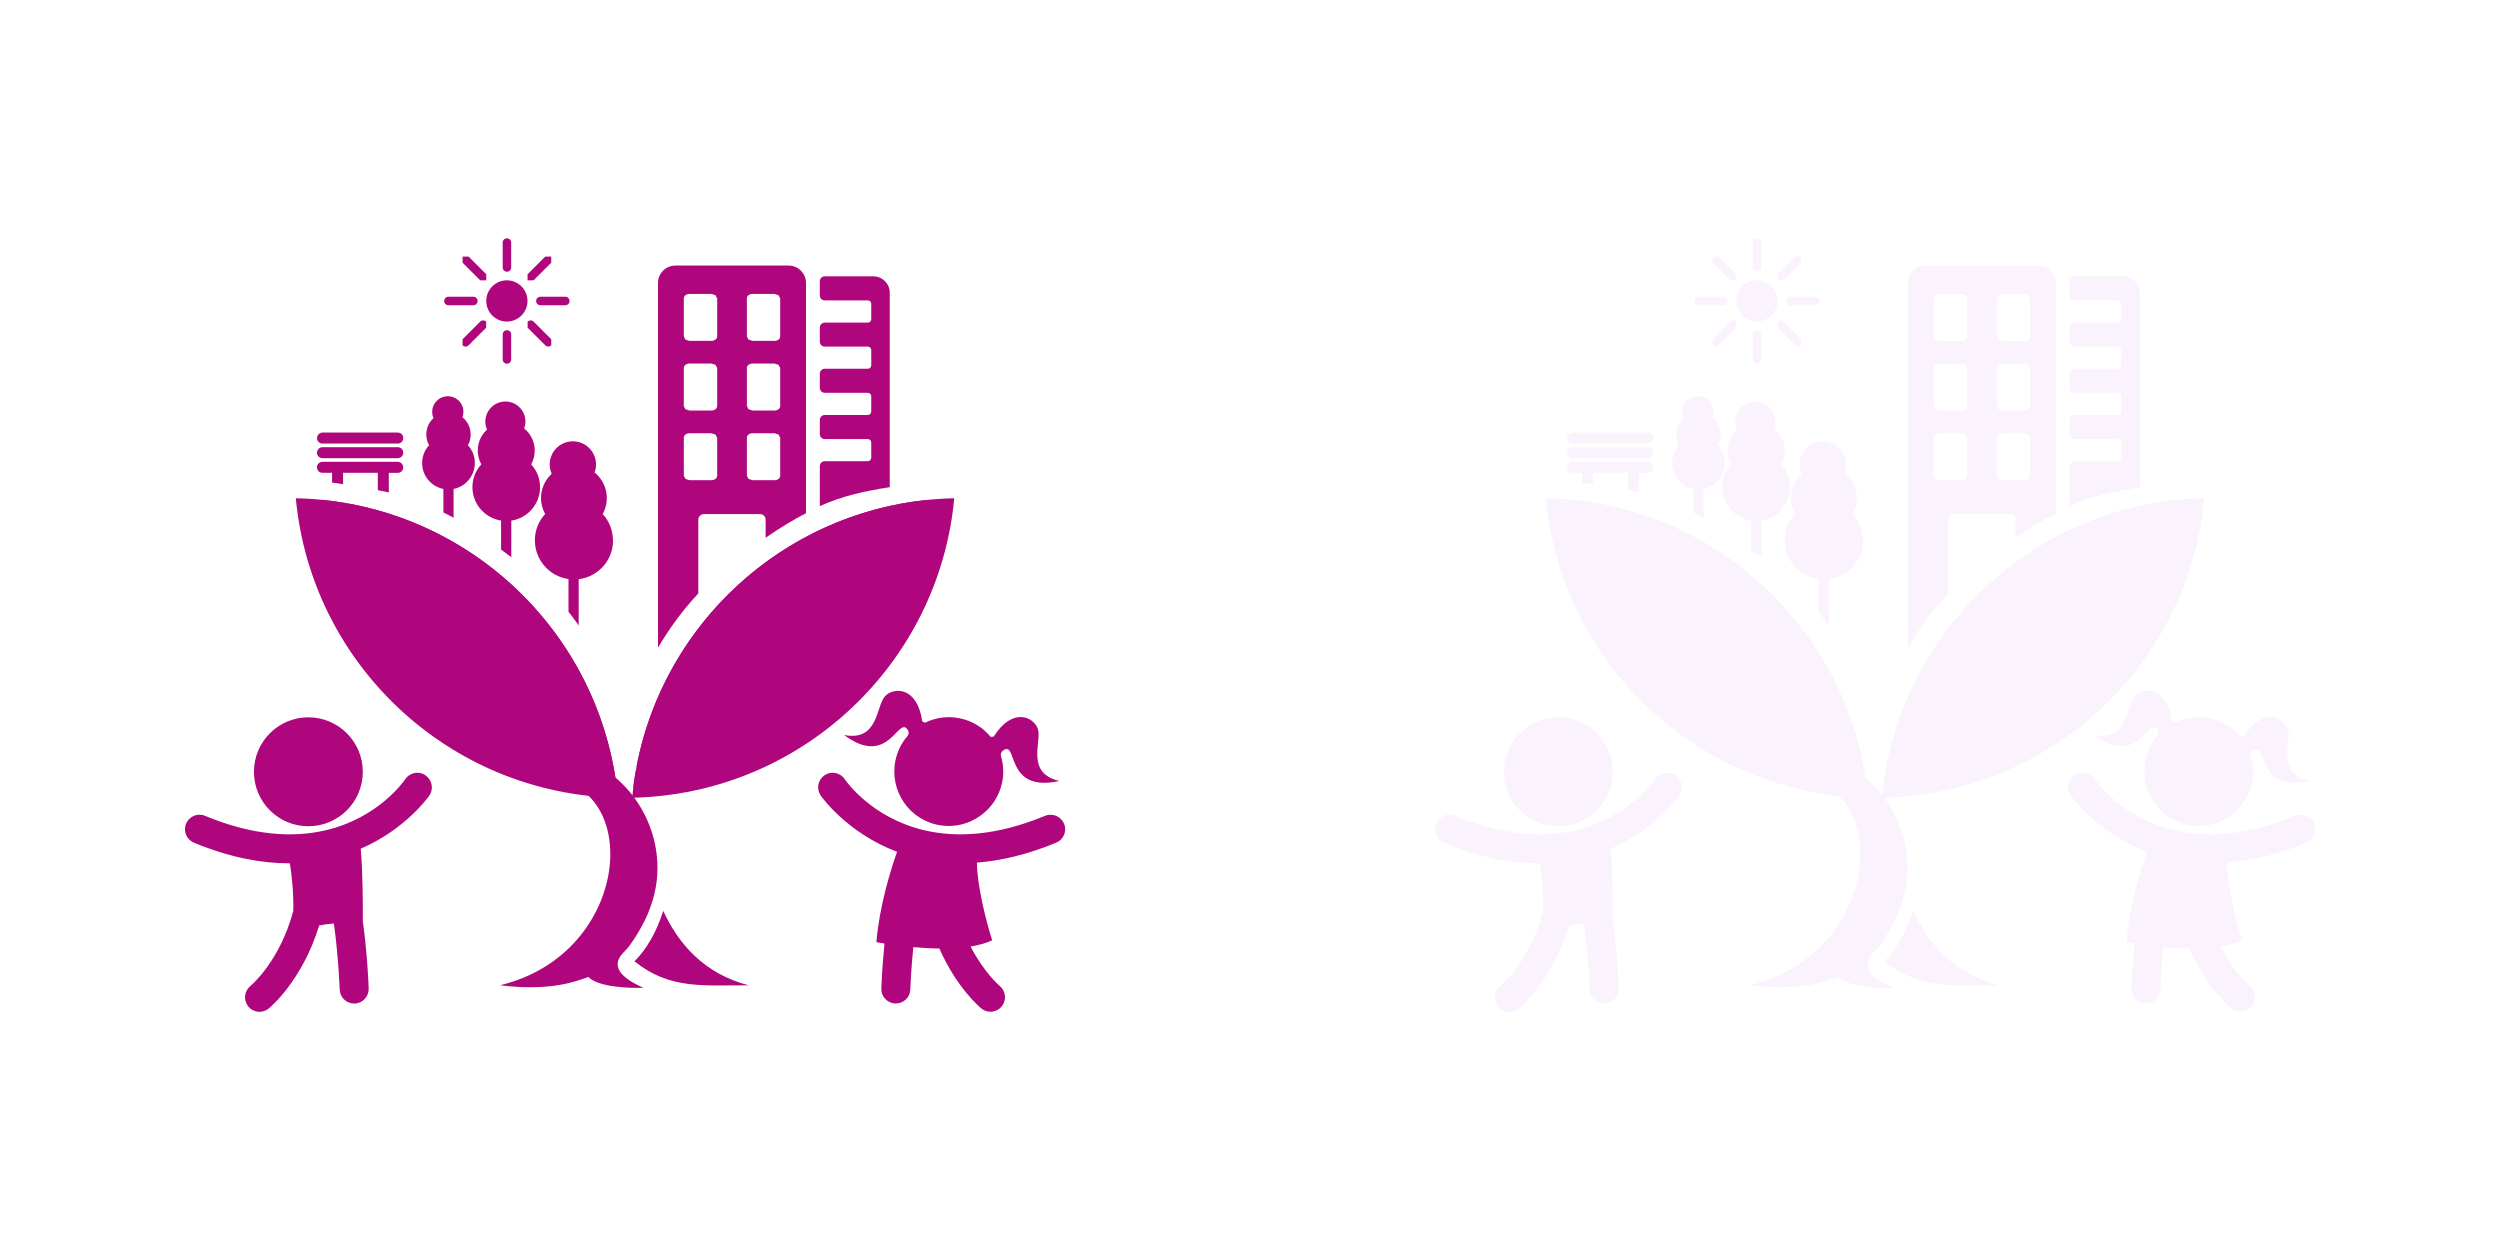
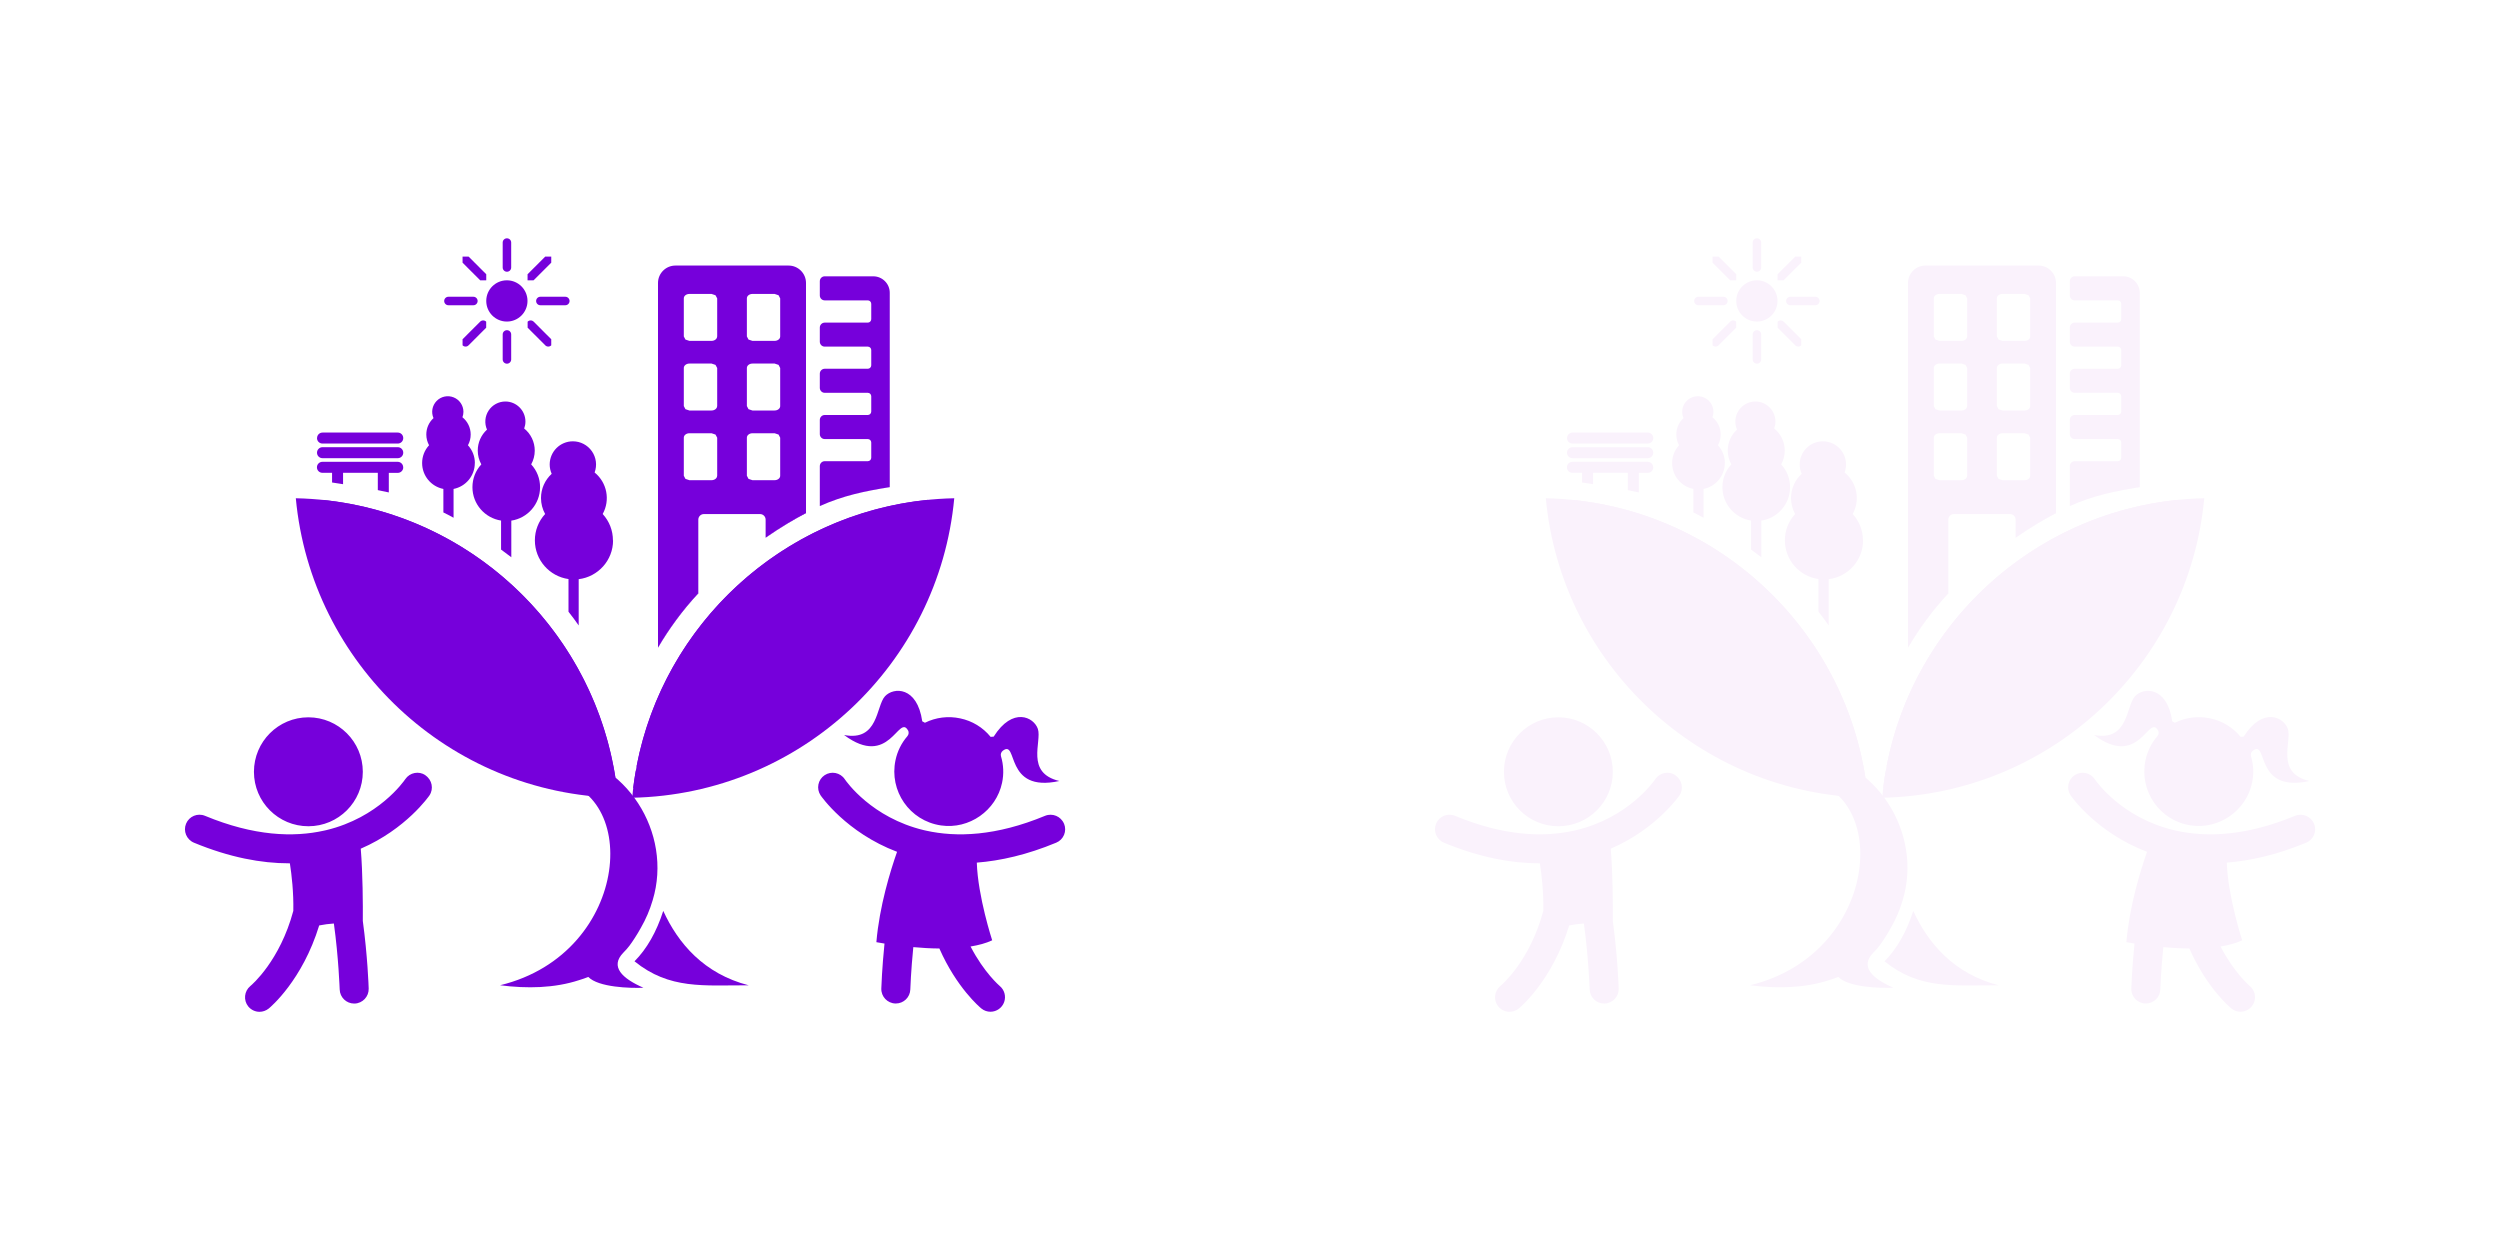
<svg xmlns="http://www.w3.org/2000/svg" viewBox="0 0 400 200">
  <defs>
-     <style>.cls-1{fill:none}.cls-1,.cls-2,.cls-3{stroke-width:0}.cls-2{fill:#af067d}.cls-3{fill:#faf2fc}</style>
+     <style>.cls-1{fill:none}.cls-1,.cls-2,.cls-3{stroke-width:0}.cls-2{fill:#7600db}.cls-3{fill:#faf2fc}</style>
  </defs>
  <path class="cls-1" d="M0 0h200v200H0z" />
  <path class="cls-2" d="M128.96 82.09V45.27c0-1.53-1.25-2.78-2.78-2.78h-18.12c-1.53 0-2.78 1.25-2.78 2.78v58.34c1.74-2.98 3.87-5.93 6.45-8.69V83.14c0-.49.4-.89.89-.89h8.99c.49 0 .89.4.89.89v2.89c2.43-1.69 4.51-2.93 6.45-3.94m-14.21-28.25c0 .38-.4.7-.89.7h-3.55l-.63-.21-.26-.5v-6.1c0-.39.4-.7.89-.7h3.55l.63.21.27.5v6.1Zm0 11.14c0 .38-.4.7-.89.7h-3.55l-.63-.21-.26-.5v-6.1c0-.38.4-.7.89-.7h3.55l.63.21.27.5v6.1Zm0 11.15c0 .38-.4.7-.89.7h-3.55l-.63-.21-.26-.5v-6.1c0-.38.4-.7.89-.7h3.55l.63.21.27.5v6.1Zm10.09-22.29c0 .38-.4.7-.89.7h-3.55l-.63-.21-.26-.5v-6.1c0-.39.4-.7.89-.7h3.55l.63.21.26.5v6.1Zm0 11.14c0 .38-.4.7-.89.7h-3.55l-.63-.21-.26-.5v-6.1c0-.38.4-.7.89-.7h3.55l.63.21.26.5v6.1Zm0 11.15c0 .38-.4.7-.89.7h-3.55l-.63-.21-.26-.5v-6.1c0-.38.4-.7.89-.7h3.55l.63.21.26.5v6.1Zm-2.33 27.93v.96c0 .44.35.79.79.79h4.88c.43 0 .79-.35.79-.79v-6.94l-6.45 5.98ZM142.36 77.93V46.84c0-1.45-1.19-2.63-2.64-2.63h-7.77c-.43 0-.78.35-.78.79v2.27c0 .44.35.79.78.79h6.9c.31 0 .55.25.55.56v2.44c0 .31-.25.56-.55.56h-6.9c-.43 0-.78.36-.78.78v2.27c0 .44.35.79.78.79h6.9c.31 0 .55.25.55.55v2.44c0 .3-.25.55-.55.55h-6.9a.79.79 0 0 0-.78.79v2.27c0 .43.35.79.78.79h6.9c.31 0 .55.25.55.56v2.43c0 .31-.25.56-.55.56h-6.9c-.43 0-.78.35-.78.79v2.27c0 .44.35.79.78.79h6.9c.31 0 .55.25.55.55v2.44c0 .3-.25.55-.55.55h-6.9a.79.79 0 0 0-.78.79v6.39c3.81-1.7 7.13-2.37 11.19-3.03m-11.19 18.1v.31c0 .59.48 1.07 1.07 1.07h9.33c.44 0 .79-.35.79-.79V85.67l-11.19 10.37Z" />
  <path class="cls-2" d="M152.68 79.72c-27.02.57-49.07 21.41-51.53 47.92 27.02-.57 49.07-21.41 51.53-47.92m-53.81 47.92c-2.47-26.51-24.51-47.35-51.54-47.92 2.47 26.51 24.51 47.35 51.54 47.92M106.12 145.74c2.39 5.22 6.51 10.06 13.67 11.91-7.2-.02-12.66.7-18.27-3.84 1.98-2 3.51-4.68 4.6-8.06Z" />
  <path class="cls-2" d="M88.81 120.33c-2.06-.19-4.13.07-6.15.57l1.14 1.74c1.44-.34 1.81 1.89 3.46 1.94 15.62.47 13.96 27.93-7.25 33.06 4.3.56 8.72.47 12.65-.82.5-.15.99-.32 1.47-.51 1.61 1.67 6.7 1.82 8.82 1.73-3.39-1.48-5.4-3.37-3.22-5.61.8-.8 1.18-1.35 1.84-2.36.35-.54.67-1.08.97-1.62.8-1.39 1.43-2.86 1.89-4.42 3.26-10.77-4.26-22.67-15.62-23.7M68.07 124.03c-1.06-.71-2.5-.43-3.22.63-.26.38-4.3 6.16-12.64 8.16l-.36.08c-4.88 1.09-11.19.89-19.05-2.37-1.18-.49-2.54.07-3.03 1.26-.49 1.18.07 2.54 1.26 3.04 5.73 2.37 10.8 3.3 15.2 3.3h.15c.29 1.86.61 4.66.55 7.61-2.14 7.98-6.62 11.82-6.88 12.03-.98.81-1.13 2.27-.33 3.26.46.56 1.13.86 1.8.86.52 0 1.04-.18 1.47-.52.3-.24 5.4-4.54 8.08-13.3.76-.15 1.56-.26 2.35-.31.76 5.5.92 10.47.93 10.56a2.32 2.32 0 0 0 2.32 2.25h.07a2.33 2.33 0 0 0 2.25-2.39c-.01-.37-.18-5.24-.94-10.83.02-2.55 0-7.58-.33-11.56 7.3-3.16 10.92-8.43 10.99-8.52.71-1.06.42-2.5-.64-3.21m-18.73 8.14c4.81 0 8.71-3.9 8.71-8.71s-3.9-8.72-8.71-8.72-8.71 3.9-8.71 8.72 3.9 8.71 8.71 8.71M170.24 131.79a2.334 2.334 0 0 0-3.03-1.26c-7.86 3.26-14.17 3.46-19.06 2.37l-.35-.08c-8.33-2-12.37-7.75-12.64-8.15a2.328 2.328 0 0 0-3.22-.64 2.321 2.321 0 0 0-.65 3.22c.07.1 4.1 5.96 12.24 9.04-1.05 2.98-2.83 8.71-3.31 14.46 0 0 .48.09 1.3.22-.4 3.93-.5 6.91-.51 7.2-.04 1.28.97 2.35 2.25 2.39h.07c1.25 0 2.28-.99 2.32-2.25 0-.07.1-2.97.48-6.77 1.3.12 2.73.21 4.17.22 2.76 6.27 6.46 9.39 6.72 9.6.43.35.95.52 1.46.52a2.33 2.33 0 0 0 1.47-4.13c-.04-.04-2.48-2.1-4.66-6.31 1.28-.21 2.46-.52 3.46-.99 0 0-2.3-7.04-2.46-12.43 3.79-.3 8.02-1.25 12.7-3.19a2.317 2.317 0 0 0 1.26-3.03m-24.97-14.96c.17.3.13.68-.1.95a8.532 8.532 0 0 0-1.9 3.84c-1.04 4.89 2.24 9.71 7.28 10.44 4.5.66 8.83-2.37 9.77-6.82a8.53 8.53 0 0 0-.17-4.24c-.1-.33.02-.69.3-.9 2.48-1.87.14 6.81 9.04 4.85-5.49-1.29-2.77-6.31-3.44-8.33-.64-1.9-4.03-3.59-7.07 1.23l-.49.04a8.49 8.49 0 0 0-4.87-2.96 8.602 8.602 0 0 0-5.64.7l-.43-.23c-.81-5.63-4.6-5.48-5.96-4.01-1.45 1.57-1.02 7.27-6.55 6.2 7.29 5.43 8.72-3.42 10.23-.74M128.96 82.02c-1.94 1.01-4.04 2.31-6.45 3.99v.02c2.43-1.69 4.51-2.93 6.45-3.94v-.07Zm-17.22 12.84c-2.59 2.75-4.72 5.72-6.45 8.69v.06c1.74-2.98 3.87-5.93 6.45-8.69v-.06ZM142.36 77.92c-4.07.66-7.38 1.33-11.19 3.03 3.81-1.69 7.13-2.37 11.19-3.02ZM148.48 79.97c-23.36 2.34-42.24 19.87-46.62 42.57.04.19.07.37.1.55l46.51-43.12Z" />
  <path class="cls-2" d="M98.14 123.09c-.06.32-.11.62-.16.91l.48.39c-.06-.4-.13-.79-.2-1.19l-.12-.11ZM51.64 79.98l46.5 43.11c.02-.09.03-.17.05-.26-4.27-22.8-23.14-40.45-46.55-42.85M101.97 123.09l-.25.23c-.16.9-.3 1.8-.41 2.71l1.24 1.15s-.11-1.56-.58-4.1" />
  <path class="cls-2" d="M98.19 122.83c-.02.09-.03.18-.05.26l.12.11c-.02-.13-.04-.24-.07-.37M75.98 74.09c0-1.07-.39-2.06-1.11-2.85.29-.52.44-1.11.44-1.72 0-1.08-.49-2.09-1.32-2.76.1-.28.16-.57.16-.87a2.5 2.5 0 1 0-4.79 1.01c-.74.67-1.15 1.61-1.15 2.62 0 .61.15 1.19.44 1.72-.72.78-1.11 1.78-1.11 2.85 0 2.05 1.46 3.76 3.4 4.14v3.76c.54.28 1.06.53 1.63.85v-4.61c1.94-.38 3.4-2.09 3.4-4.14M64.51 74.77c0-.48-.39-.88-.88-.88H51.59c-.49 0-.88.39-.88.88s.39.88.88.88h1.54v1.55c.63.1 1.17.18 1.76.27v-1.82h5.56v2.77c.59.11 1.19.24 1.76.37v-3.13h1.43c.48 0 .88-.39.88-.88m-11.38 6.6v.34h.37l-.37-.34ZM50.72 70.09c0 .49.39.88.88.88h12.04c.49 0 .88-.39.88-.88s-.39-.88-.88-.88H51.61c-.49 0-.88.39-.88.88M63.64 71.55H51.6c-.48 0-.88.39-.88.88s.39.88.88.88h12.04c.49 0 .88-.39.88-.88s-.39-.88-.88-.88" />
  <path class="cls-2" d="M86.41 77.95c0-1.37-.5-2.65-1.42-3.65.37-.67.57-1.43.57-2.2 0-1.38-.62-2.68-1.69-3.54.13-.36.2-.73.2-1.11 0-1.77-1.44-3.21-3.21-3.21a3.214 3.214 0 0 0-2.94 4.5 4.52 4.52 0 0 0-1.48 3.36c0 .77.2 1.53.57 2.2-.92 1-1.42 2.28-1.42 3.65 0 2.7 1.99 4.94 4.58 5.34v4.64c.53.4 1.08.8 1.64 1.23V83.3c2.6-.39 4.6-2.64 4.6-5.34M98.07 86.46c0-1.58-.58-3.06-1.64-4.22a5.265 5.265 0 0 0-1.29-6.64 3.709 3.709 0 0 0-3.48-4.99c-2.05 0-3.71 1.66-3.71 3.71 0 .51.11 1.02.32 1.49-1.09 1-1.71 2.39-1.71 3.88 0 .9.23 1.77.66 2.55a6.207 6.207 0 0 0-1.64 4.22c0 3.15 2.34 5.76 5.38 6.19v5.23c.57.72 1.12 1.45 1.63 2.19v-7.4c3.1-.38 5.5-3.02 5.5-6.21M81.1 51.45c1.82 0 3.3-1.48 3.3-3.3s-1.48-3.3-3.3-3.3-3.3 1.47-3.3 3.3 1.48 3.3 3.3 3.3M84.41 43.88v.97h.96l2.83-2.82v-.97h-.97l-2.82 2.82zM74.01 54.29v.96c.27.27.7.27.96 0l2.82-2.82v-.96a.682.682 0 0 0-.97 0L74 54.29ZM86.46 47.48a.68.68 0 0 0 0 1.36h3.99a.68.68 0 0 0 0-1.36h-3.99ZM71.75 47.48a.68.68 0 0 0 0 1.36h3.99a.68.68 0 0 0 0-1.36h-3.99ZM77.8 43.88v.97h-.97l-2.82-2.82v-.97h.97l2.82 2.82zM88.2 54.29v.96a.67.67 0 0 1-.96 0l-2.82-2.82v-.96c.27-.27.7-.27.97 0l2.82 2.82ZM81.79 42.8a.68.68 0 0 1-1.36 0v-3.99c0-.38.3-.68.68-.68s.68.3.68.68v3.99ZM81.79 57.51a.68.68 0 0 1-1.36 0v-4c0-.38.3-.68.68-.68s.68.3.68.68v4Z" />
  <path class="cls-1" d="M200 0h200v200H200z" />
  <path class="cls-3" d="M328.96 82.09V45.27c0-1.53-1.25-2.78-2.78-2.78h-18.12c-1.53 0-2.78 1.25-2.78 2.78v58.34c1.74-2.98 3.87-5.93 6.45-8.69V83.14c0-.49.4-.89.89-.89h8.99c.49 0 .89.4.89.89v2.89c2.43-1.69 4.51-2.93 6.45-3.94m-14.21-28.25c0 .38-.4.7-.89.7h-3.55l-.63-.21-.26-.5v-6.1c0-.39.4-.7.89-.7h3.55l.63.21.27.5v6.1Zm0 11.14c0 .38-.4.7-.89.7h-3.55l-.63-.21-.26-.5v-6.1c0-.38.4-.7.89-.7h3.55l.63.21.27.5v6.1Zm0 11.15c0 .38-.4.7-.89.7h-3.55l-.63-.21-.26-.5v-6.1c0-.38.4-.7.89-.7h3.55l.63.21.27.5v6.1Zm10.09-22.29c0 .38-.4.7-.89.7h-3.55l-.63-.21-.26-.5v-6.1c0-.39.4-.7.89-.7h3.55l.63.21.26.5v6.1Zm0 11.14c0 .38-.4.7-.89.7h-3.55l-.63-.21-.26-.5v-6.1c0-.38.4-.7.89-.7h3.55l.63.21.26.5v6.1Zm0 11.15c0 .38-.4.7-.89.7h-3.55l-.63-.21-.26-.5v-6.1c0-.38.4-.7.89-.7h3.55l.63.21.26.5v6.1Zm-2.33 27.93v.96c0 .44.35.79.79.79h4.88c.43 0 .79-.35.79-.79v-6.94l-6.45 5.98ZM342.36 77.93V46.84c0-1.45-1.19-2.63-2.64-2.63h-7.77c-.43 0-.78.35-.78.79v2.27c0 .44.35.79.78.79h6.9c.31 0 .55.25.55.56v2.44c0 .31-.25.56-.55.56h-6.9c-.43 0-.78.36-.78.78v2.27c0 .44.35.79.78.79h6.9c.31 0 .55.25.55.55v2.44c0 .3-.25.55-.55.55h-6.9a.79.79 0 0 0-.78.79v2.27c0 .43.35.79.78.79h6.9c.31 0 .55.25.55.56v2.43c0 .31-.25.56-.55.56h-6.9c-.43 0-.78.35-.78.79v2.27c0 .44.35.79.78.79h6.9c.31 0 .55.25.55.55v2.44c0 .3-.25.55-.55.55h-6.9a.79.79 0 0 0-.78.79v6.39c3.81-1.7 7.13-2.37 11.19-3.03m-11.19 18.1v.31c0 .59.48 1.07 1.07 1.07h9.33c.44 0 .79-.35.79-.79V85.67l-11.19 10.37Z" />
  <path class="cls-3" d="M352.68 79.72c-27.02.57-49.07 21.41-51.53 47.92 27.02-.57 49.07-21.41 51.53-47.92m-53.81 47.92c-2.47-26.51-24.51-47.35-51.54-47.92 2.47 26.51 24.51 47.35 51.54 47.92M306.12 145.74c2.39 5.22 6.51 10.06 13.67 11.91-7.2-.02-12.66.7-18.27-3.84 1.98-2 3.51-4.68 4.6-8.06Z" />
  <path class="cls-3" d="M288.81 120.33c-2.06-.19-4.13.07-6.15.57l1.14 1.74c1.44-.34 1.81 1.89 3.46 1.94 15.62.47 13.96 27.93-7.25 33.06 4.3.56 8.72.47 12.65-.82.5-.15.99-.32 1.47-.51 1.61 1.67 6.7 1.82 8.82 1.73-3.39-1.48-5.4-3.37-3.22-5.61.8-.8 1.18-1.35 1.84-2.36.35-.54.67-1.08.97-1.62.8-1.39 1.43-2.86 1.89-4.42 3.26-10.77-4.26-22.67-15.62-23.7M268.07 124.03c-1.06-.71-2.5-.43-3.22.63-.26.38-4.3 6.16-12.64 8.16l-.36.08c-4.88 1.09-11.19.89-19.05-2.37-1.18-.49-2.54.07-3.03 1.26-.49 1.18.07 2.54 1.26 3.04 5.73 2.37 10.8 3.3 15.2 3.3h.15c.29 1.86.61 4.66.55 7.61-2.14 7.98-6.62 11.82-6.88 12.03-.98.81-1.13 2.27-.33 3.26.46.56 1.13.86 1.8.86.52 0 1.04-.18 1.47-.52.3-.24 5.4-4.54 8.08-13.3.76-.15 1.56-.26 2.35-.31.76 5.5.92 10.47.93 10.56a2.32 2.32 0 0 0 2.32 2.25h.07a2.33 2.33 0 0 0 2.25-2.39c-.01-.37-.18-5.24-.94-10.83.02-2.55 0-7.58-.33-11.56 7.3-3.16 10.92-8.43 10.99-8.52.71-1.06.42-2.5-.64-3.21m-18.73 8.14c4.81 0 8.71-3.9 8.71-8.71s-3.9-8.72-8.71-8.72-8.71 3.9-8.71 8.72 3.9 8.71 8.71 8.71M370.24 131.79a2.334 2.334 0 0 0-3.03-1.26c-7.86 3.26-14.17 3.46-19.06 2.37l-.35-.08c-8.33-2-12.37-7.75-12.64-8.15a2.328 2.328 0 0 0-3.22-.64 2.321 2.321 0 0 0-.65 3.22c.07.1 4.1 5.96 12.24 9.04-1.05 2.98-2.83 8.71-3.31 14.46 0 0 .48.09 1.3.22-.4 3.93-.5 6.91-.51 7.2-.04 1.28.97 2.35 2.25 2.39h.07c1.25 0 2.28-.99 2.32-2.25 0-.07.1-2.97.48-6.77 1.3.12 2.73.21 4.17.22 2.76 6.27 6.46 9.39 6.72 9.6.43.35.95.52 1.46.52a2.33 2.33 0 0 0 1.47-4.13c-.04-.04-2.48-2.1-4.66-6.31 1.28-.21 2.46-.52 3.46-.99 0 0-2.3-7.04-2.46-12.43 3.79-.3 8.02-1.25 12.7-3.19a2.317 2.317 0 0 0 1.26-3.03m-24.97-14.96c.17.3.13.68-.1.95a8.532 8.532 0 0 0-1.9 3.84c-1.04 4.89 2.24 9.71 7.28 10.44 4.5.66 8.83-2.37 9.77-6.82a8.53 8.53 0 0 0-.17-4.24c-.1-.33.02-.69.3-.9 2.48-1.87.14 6.81 9.04 4.85-5.49-1.29-2.77-6.31-3.44-8.33-.64-1.9-4.03-3.59-7.07 1.23l-.49.04a8.49 8.49 0 0 0-4.87-2.96 8.602 8.602 0 0 0-5.64.7l-.43-.23c-.81-5.63-4.6-5.48-5.96-4.01-1.45 1.57-1.02 7.27-6.55 6.2 7.29 5.43 8.72-3.42 10.23-.74M328.96 82.02c-1.94 1.01-4.04 2.31-6.45 3.99v.02c2.43-1.69 4.51-2.93 6.45-3.94v-.07Zm-17.22 12.84c-2.59 2.75-4.72 5.72-6.45 8.69v.06c1.74-2.98 3.87-5.93 6.45-8.69v-.06ZM342.36 77.92c-4.07.66-7.38 1.33-11.19 3.03 3.81-1.69 7.13-2.37 11.19-3.02ZM348.48 79.97c-23.36 2.34-42.24 19.87-46.62 42.57.04.19.07.37.1.55l46.51-43.12Z" />
  <path class="cls-3" d="M298.14 123.09c-.06.32-.11.62-.16.91l.48.39c-.06-.4-.13-.79-.2-1.19l-.12-.11ZM251.64 79.98l46.5 43.11c.02-.09.03-.17.05-.26-4.27-22.8-23.14-40.45-46.55-42.85M301.97 123.09l-.25.23c-.16.9-.3 1.8-.41 2.71l1.24 1.15s-.11-1.56-.58-4.1" />
  <path class="cls-3" d="M298.19 122.83c-.02.09-.03.18-.05.26l.12.11c-.02-.13-.04-.24-.07-.37M275.98 74.09c0-1.07-.39-2.06-1.11-2.85.29-.52.44-1.11.44-1.72 0-1.08-.49-2.09-1.32-2.76.1-.28.16-.57.16-.87a2.5 2.5 0 1 0-4.79 1.01c-.74.67-1.15 1.61-1.15 2.62 0 .61.15 1.19.44 1.72-.72.78-1.11 1.78-1.11 2.85 0 2.05 1.46 3.76 3.4 4.14v3.76c.54.28 1.06.53 1.63.85v-4.61c1.94-.38 3.4-2.09 3.4-4.14M264.51 74.77c0-.48-.39-.88-.88-.88h-12.04c-.49 0-.88.39-.88.88s.39.88.88.88h1.54v1.55c.63.1 1.17.18 1.76.27v-1.82h5.56v2.77c.59.11 1.19.24 1.76.37v-3.13h1.43c.48 0 .88-.39.88-.88m-11.38 6.6v.34h.37l-.37-.34ZM250.72 70.09c0 .49.39.88.88.88h12.04c.49 0 .88-.39.88-.88s-.39-.88-.88-.88h-12.03c-.49 0-.88.39-.88.88M263.64 71.55H251.6c-.48 0-.88.39-.88.88s.39.88.88.88h12.04c.49 0 .88-.39.88-.88s-.39-.88-.88-.88" />
  <path class="cls-3" d="M286.41 77.95c0-1.37-.5-2.65-1.42-3.65.37-.67.57-1.43.57-2.2 0-1.38-.62-2.68-1.69-3.54.13-.36.2-.73.2-1.11 0-1.77-1.44-3.21-3.21-3.21a3.214 3.214 0 0 0-2.94 4.5 4.52 4.52 0 0 0-1.48 3.36c0 .77.2 1.53.57 2.2-.92 1-1.42 2.28-1.42 3.65 0 2.7 1.99 4.94 4.58 5.34v4.64c.53.4 1.08.8 1.64 1.23V83.3c2.6-.39 4.6-2.64 4.6-5.34M298.07 86.46c0-1.58-.58-3.06-1.64-4.22a5.265 5.265 0 0 0-1.29-6.64 3.709 3.709 0 0 0-3.48-4.99c-2.05 0-3.71 1.66-3.71 3.71 0 .51.11 1.02.32 1.49-1.09 1-1.71 2.39-1.71 3.88 0 .9.23 1.77.66 2.55a6.207 6.207 0 0 0-1.64 4.22c0 3.15 2.34 5.76 5.38 6.19v5.23c.57.72 1.12 1.45 1.63 2.19v-7.4c3.1-.38 5.5-3.02 5.5-6.21M281.1 51.45c1.82 0 3.3-1.48 3.3-3.3s-1.48-3.3-3.3-3.3-3.3 1.47-3.3 3.3 1.48 3.3 3.3 3.3M284.41 43.88v.97h.96l2.83-2.82v-.97h-.97l-2.82 2.82zM274.01 54.29v.96c.27.27.7.27.96 0l2.82-2.82v-.96a.682.682 0 0 0-.97 0L274 54.29ZM286.46 47.48a.68.68 0 0 0 0 1.36h3.99a.68.68 0 0 0 0-1.36h-3.99ZM271.75 47.48a.68.68 0 0 0 0 1.36h3.99a.68.68 0 0 0 0-1.36h-3.99ZM277.8 43.88v.97h-.97l-2.82-2.82v-.97h.97l2.82 2.82zM288.2 54.29v.96a.67.67 0 0 1-.96 0l-2.82-2.82v-.96c.27-.27.7-.27.97 0l2.82 2.82ZM281.79 42.8a.68.68 0 0 1-1.36 0v-3.99c0-.38.3-.68.68-.68s.68.3.68.68v3.99ZM281.79 57.51a.68.68 0 0 1-1.36 0v-4c0-.38.3-.68.68-.68s.68.3.68.68v4Z" />
</svg>
